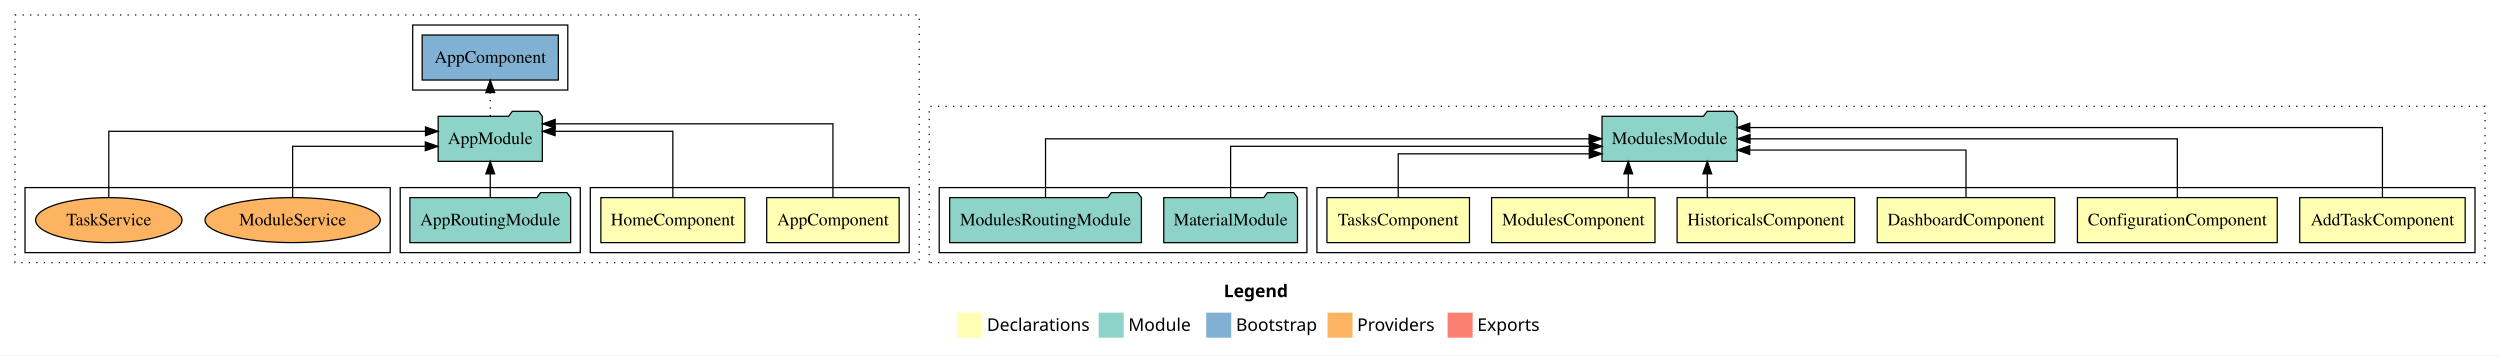
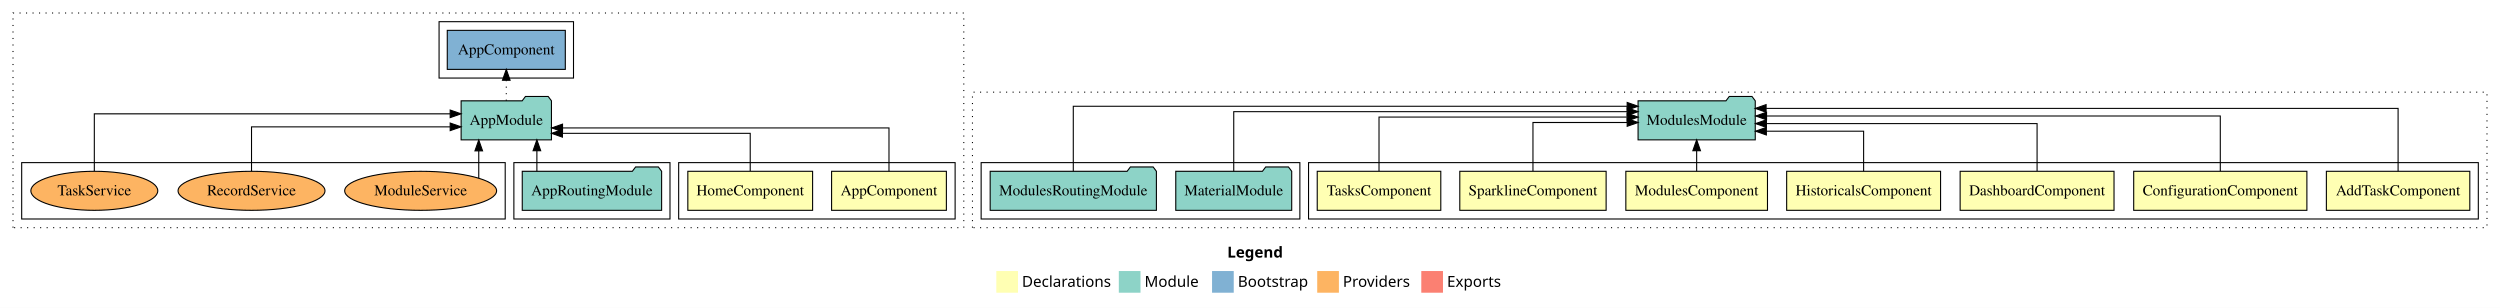
- <svg xmlns="http://www.w3.org/2000/svg" width="1999pt" height="284pt" viewBox="0.00 0.00 1999.00 284.00">
+ <svg xmlns="http://www.w3.org/2000/svg" width="2306pt" height="284pt" viewBox="0.00 0.00 2306.00 284.00">
  <g id="graph0" class="graph" transform="scale(1 1) rotate(0) translate(4 280)">
-     <polygon fill="#ffffff" stroke="transparent" points="-4,4 -4,-280 1995,-280 1995,4 -4,4" />
-     <text text-anchor="start" x="974.509" y="-42.4" font-family="sans-serif" font-weight="bold" font-size="14.00" fill="#000000">Legend</text>
-     <polygon fill="#ffffb3" stroke="transparent" points="761.5,-10 761.5,-30 781.5,-30 781.5,-10 761.5,-10" />
-     <text text-anchor="start" x="785.129" y="-15.4" font-family="sans-serif" font-size="14.00" fill="#000000">  Declarations</text>
-     <polygon fill="#8dd3c7" stroke="transparent" points="874.5,-10 874.5,-30 894.5,-30 894.5,-10 874.5,-10" />
-     <text text-anchor="start" x="898.225" y="-15.4" font-family="sans-serif" font-size="14.00" fill="#000000">  Module</text>
-     <polygon fill="#80b1d3" stroke="transparent" points="960.5,-10 960.5,-30 980.5,-30 980.5,-10 960.5,-10" />
-     <text text-anchor="start" x="984.281" y="-15.4" font-family="sans-serif" font-size="14.00" fill="#000000">  Bootstrap</text>
-     <polygon fill="#fdb462" stroke="transparent" points="1057.5,-10 1057.5,-30 1077.5,-30 1077.5,-10 1057.5,-10" />
-     <text text-anchor="start" x="1081.173" y="-15.4" font-family="sans-serif" font-size="14.00" fill="#000000">  Providers</text>
-     <polygon fill="#fb8072" stroke="transparent" points="1153.5,-10 1153.5,-30 1173.5,-30 1173.5,-10 1153.5,-10" />
-     <text text-anchor="start" x="1177.226" y="-15.4" font-family="sans-serif" font-size="14.00" fill="#000000">  Exports</text>
+     <polygon fill="#ffffff" stroke="transparent" points="-4,4 -4,-280 2302,-280 2302,4 -4,4" />
+     <text text-anchor="start" x="1128.009" y="-42.4" font-family="sans-serif" font-weight="bold" font-size="14.00" fill="#000000">Legend</text>
+     <polygon fill="#ffffb3" stroke="transparent" points="915,-10 915,-30 935,-30 935,-10 915,-10" />
+     <text text-anchor="start" x="938.629" y="-15.4" font-family="sans-serif" font-size="14.00" fill="#000000">  Declarations</text>
+     <polygon fill="#8dd3c7" stroke="transparent" points="1028,-10 1028,-30 1048,-30 1048,-10 1028,-10" />
+     <text text-anchor="start" x="1051.725" y="-15.4" font-family="sans-serif" font-size="14.00" fill="#000000">  Module</text>
+     <polygon fill="#80b1d3" stroke="transparent" points="1114,-10 1114,-30 1134,-30 1134,-10 1114,-10" />
+     <text text-anchor="start" x="1137.781" y="-15.4" font-family="sans-serif" font-size="14.00" fill="#000000">  Bootstrap</text>
+     <polygon fill="#fdb462" stroke="transparent" points="1211,-10 1211,-30 1231,-30 1231,-10 1211,-10" />
+     <text text-anchor="start" x="1234.673" y="-15.4" font-family="sans-serif" font-size="14.00" fill="#000000">  Providers</text>
+     <polygon fill="#fb8072" stroke="transparent" points="1307,-10 1307,-30 1327,-30 1327,-10 1307,-10" />
+     <text text-anchor="start" x="1330.726" y="-15.4" font-family="sans-serif" font-size="14.00" fill="#000000">  Exports</text>
    <g id="clust1" class="cluster">
-       <polygon fill="none" stroke="#000000" stroke-dasharray="1,5" points="8,-70 8,-268 731,-268 731,-70 8,-70" />
+       <polygon fill="none" stroke="#000000" stroke-dasharray="1,5" points="8,-70 8,-268 885,-268 885,-70 8,-70" />
    </g>
    <g id="clust2" class="cluster">
-       <polygon fill="none" stroke="#000000" points="468,-78 468,-130 723,-130 723,-78 468,-78" />
+       <polygon fill="none" stroke="#000000" points="622,-78 622,-130 877,-130 877,-78 622,-78" />
    </g>
    <g id="clust5" class="cluster">
-       <polygon fill="none" stroke="#000000" points="316,-78 316,-130 460,-130 460,-78 316,-78" />
+       <polygon fill="none" stroke="#000000" points="470,-78 470,-130 614,-130 614,-78 470,-78" />
    </g>
    <g id="clust7" class="cluster">
-       <polygon fill="none" stroke="#000000" points="326,-208 326,-260 450,-260 450,-208 326,-208" />
+       <polygon fill="none" stroke="#000000" points="401,-208 401,-260 525,-260 525,-208 401,-208" />
    </g>
    <g id="clust8" class="cluster">
-       <polygon fill="none" stroke="#000000" points="16,-78 16,-130 308,-130 308,-78 16,-78" />
+       <polygon fill="none" stroke="#000000" points="16,-78 16,-130 462,-130 462,-78 16,-78" />
    </g>
    <g id="clust21" class="cluster">
-       <polygon fill="none" stroke="#000000" stroke-dasharray="1,5" points="739,-70 739,-195 1983,-195 1983,-70 739,-70" />
+       <polygon fill="none" stroke="#000000" stroke-dasharray="1,5" points="893,-70 893,-195 2290,-195 2290,-70 893,-70" />
    </g>
    <g id="clust22" class="cluster">
-       <polygon fill="none" stroke="#000000" points="1049,-78 1049,-130 1975,-130 1975,-78 1049,-78" />
+       <polygon fill="none" stroke="#000000" points="1203,-78 1203,-130 2282,-130 2282,-78 1203,-78" />
    </g>
-     <g id="clust29" class="cluster">
-       <polygon fill="none" stroke="#000000" points="747,-78 747,-130 1041,-130 1041,-78 747,-78" />
+     <g id="clust30" class="cluster">
+       <polygon fill="none" stroke="#000000" points="901,-78 901,-130 1195,-130 1195,-78 901,-78" />
    </g>
    <g id="node1" class="node">
-       <polygon fill="#ffffb3" stroke="#000000" points="714.94,-122 609.06,-122 609.06,-86 714.94,-86 714.94,-122" />
-       <text text-anchor="middle" x="662" y="-99.8" font-family="Times,serif" font-size="14.00" fill="#000000">AppComponent</text>
+       <polygon fill="#ffffb3" stroke="#000000" points="868.94,-122 763.06,-122 763.06,-86 868.94,-86 868.94,-122" />
+       <text text-anchor="middle" x="816" y="-99.8" font-family="Times,serif" font-size="14.00" fill="#000000">AppComponent</text>
    </g>
    <g id="node3" class="node">
-       <polygon fill="#8dd3c7" stroke="#000000" points="429.657,-187 426.657,-191 405.657,-191 402.657,-187 346.343,-187 346.343,-151 429.657,-151 429.657,-187" />
-       <text text-anchor="middle" x="388" y="-164.8" font-family="Times,serif" font-size="14.00" fill="#000000">AppModule</text>
+       <polygon fill="#8dd3c7" stroke="#000000" points="504.657,-187 501.657,-191 480.657,-191 477.657,-187 421.343,-187 421.343,-151 504.657,-151 504.657,-187" />
+       <text text-anchor="middle" x="463" y="-164.8" font-family="Times,serif" font-size="14.00" fill="#000000">AppModule</text>
    </g>
    <g id="edge1" class="edge">
-       <path fill="none" stroke="#000000" d="M662,-122.248C662,-145.018 662,-181 662,-181 662,-181 439.913,-181 439.913,-181" />
-       <polygon fill="#000000" stroke="#000000" points="439.913,-177.5 429.913,-181 439.913,-184.5 439.913,-177.5" />
+       <path fill="none" stroke="#000000" d="M816,-122.034C816,-139.06 816,-162 816,-162 816,-162 514.88,-162 514.88,-162" />
+       <polygon fill="#000000" stroke="#000000" points="514.88,-158.5 504.88,-162 514.88,-165.5 514.88,-158.5" />
    </g>
    <g id="node2" class="node">
-       <polygon fill="#ffffb3" stroke="#000000" points="591.545,-122 476.455,-122 476.455,-86 591.545,-86 591.545,-122" />
-       <text text-anchor="middle" x="534" y="-99.8" font-family="Times,serif" font-size="14.00" fill="#000000">HomeComponent</text>
+       <polygon fill="#ffffb3" stroke="#000000" points="745.545,-122 630.455,-122 630.455,-86 745.545,-86 745.545,-122" />
+       <text text-anchor="middle" x="688" y="-99.8" font-family="Times,serif" font-size="14.00" fill="#000000">HomeComponent</text>
    </g>
    <g id="edge2" class="edge">
-       <path fill="none" stroke="#000000" d="M534,-122.284C534,-143.321 534,-175 534,-175 534,-175 439.838,-175 439.838,-175" />
-       <polygon fill="#000000" stroke="#000000" points="439.838,-171.5 429.838,-175 439.838,-178.5 439.838,-171.5" />
+       <path fill="none" stroke="#000000" d="M688,-122.24C688,-137.571 688,-157 688,-157 688,-157 514.793,-157 514.793,-157" />
+       <polygon fill="#000000" stroke="#000000" points="514.793,-153.5 504.793,-157 514.793,-160.5 514.793,-153.5" />
    </g>
    <g id="node5" class="node">
-       <polygon fill="#80b1d3" stroke="#000000" points="442.439,-252 333.561,-252 333.561,-216 442.439,-216 442.439,-252" />
-       <text text-anchor="middle" x="388" y="-229.8" font-family="Times,serif" font-size="14.00" fill="#000000">AppComponent </text>
+       <polygon fill="#80b1d3" stroke="#000000" points="517.439,-252 408.561,-252 408.561,-216 517.439,-216 517.439,-252" />
+       <text text-anchor="middle" x="463" y="-229.8" font-family="Times,serif" font-size="14.00" fill="#000000">AppComponent </text>
    </g>
    <g id="edge4" class="edge">
-       <path fill="none" stroke="#000000" stroke-dasharray="1,5" d="M388,-187.106C388,-187.106 388,-205.991 388,-205.991" />
-       <polygon fill="#000000" stroke="#000000" points="384.5,-205.991 388,-215.991 391.5,-205.991 384.5,-205.991" />
+       <path fill="none" stroke="#000000" stroke-dasharray="1,5" d="M463,-187.106C463,-187.106 463,-205.991 463,-205.991" />
+       <polygon fill="#000000" stroke="#000000" points="459.5,-205.991 463,-215.991 466.5,-205.991 459.5,-205.991" />
    </g>
    <g id="node4" class="node">
-       <polygon fill="#8dd3c7" stroke="#000000" points="452.274,-122 449.274,-126 428.274,-126 425.274,-122 323.726,-122 323.726,-86 452.274,-86 452.274,-122" />
-       <text text-anchor="middle" x="388" y="-99.8" font-family="Times,serif" font-size="14.00" fill="#000000">AppRoutingModule</text>
+       <polygon fill="#8dd3c7" stroke="#000000" points="606.274,-122 603.274,-126 582.274,-126 579.274,-122 477.726,-122 477.726,-86 606.274,-86 606.274,-122" />
+       <text text-anchor="middle" x="542" y="-99.8" font-family="Times,serif" font-size="14.00" fill="#000000">AppRoutingModule</text>
    </g>
    <g id="edge3" class="edge">
-       <path fill="none" stroke="#000000" d="M388,-122.106C388,-122.106 388,-140.991 388,-140.991" />
-       <polygon fill="#000000" stroke="#000000" points="384.5,-140.991 388,-150.991 391.5,-140.991 384.5,-140.991" />
+       <path fill="none" stroke="#000000" d="M491.221,-122.106C491.221,-122.106 491.221,-140.991 491.221,-140.991" />
+       <polygon fill="#000000" stroke="#000000" points="487.721,-140.991 491.221,-150.991 494.721,-140.991 487.721,-140.991" />
    </g>
    <g id="node6" class="node">
-       <ellipse fill="#fdb462" stroke="#000000" cx="230" cy="-104" rx="70.064" ry="18" />
-       <text text-anchor="middle" x="230" y="-99.8" font-family="Times,serif" font-size="14.00" fill="#000000">ModuleService</text>
+       <ellipse fill="#fdb462" stroke="#000000" cx="384" cy="-104" rx="70.064" ry="18" />
+       <text text-anchor="middle" x="384" y="-99.8" font-family="Times,serif" font-size="14.00" fill="#000000">ModuleService</text>
    </g>
    <g id="edge5" class="edge">
-       <path fill="none" stroke="#000000" d="M230,-122.022C230,-139.373 230,-163 230,-163 230,-163 336.074,-163 336.074,-163" />
-       <polygon fill="#000000" stroke="#000000" points="336.074,-166.5 346.074,-163 336.074,-159.5 336.074,-166.5" />
+       <path fill="none" stroke="#000000" d="M437.602,-115.621C437.602,-115.621 437.602,-140.853 437.602,-140.853" />
+       <polygon fill="#000000" stroke="#000000" points="434.102,-140.853 437.602,-150.853 441.102,-140.853 434.102,-140.853" />
    </g>
    <g id="node7" class="node">
+       <ellipse fill="#fdb462" stroke="#000000" cx="228" cy="-104" rx="67.755" ry="18" />
+       <text text-anchor="middle" x="228" y="-99.8" font-family="Times,serif" font-size="14.00" fill="#000000">RecordService</text>
+     </g>
+     <g id="edge6" class="edge">
+       <path fill="none" stroke="#000000" d="M228,-122.022C228,-139.373 228,-163 228,-163 228,-163 411.257,-163 411.257,-163" />
+       <polygon fill="#000000" stroke="#000000" points="411.257,-166.5 421.257,-163 411.257,-159.5 411.257,-166.5" />
+     </g>
+     <g id="node8" class="node">
      <ellipse fill="#fdb462" stroke="#000000" cx="83" cy="-104" rx="58.525" ry="18" />
      <text text-anchor="middle" x="83" y="-99.8" font-family="Times,serif" font-size="14.00" fill="#000000">TaskService</text>
    </g>
-     <g id="edge6" class="edge">
-       <path fill="none" stroke="#000000" d="M83,-122.284C83,-143.321 83,-175 83,-175 83,-175 336.231,-175 336.231,-175" />
-       <polygon fill="#000000" stroke="#000000" points="336.231,-178.5 346.231,-175 336.231,-171.5 336.231,-178.5" />
+     <g id="edge7" class="edge">
+       <path fill="none" stroke="#000000" d="M83,-122.284C83,-143.321 83,-175 83,-175 83,-175 411.246,-175 411.246,-175" />
+       <polygon fill="#000000" stroke="#000000" points="411.246,-178.5 421.246,-175 411.246,-171.5 411.246,-178.5" />
    </g>
-     <g id="node8" class="node">
-       <polygon fill="#ffffb3" stroke="#000000" points="1967.151,-122 1834.849,-122 1834.849,-86 1967.151,-86 1967.151,-122" />
-       <text text-anchor="middle" x="1901" y="-99.8" font-family="Times,serif" font-size="14.00" fill="#000000">AddTaskComponent</text>
+     <g id="node9" class="node">
+       <polygon fill="#ffffb3" stroke="#000000" points="2274.151,-122 2141.849,-122 2141.849,-86 2274.151,-86 2274.151,-122" />
+       <text text-anchor="middle" x="2208" y="-99.8" font-family="Times,serif" font-size="14.00" fill="#000000">AddTaskComponent</text>
+     </g>
+     <g id="node16" class="node">
+       <polygon fill="#8dd3c7" stroke="#000000" points="1615.045,-187 1612.045,-191 1591.045,-191 1588.045,-187 1506.955,-187 1506.955,-151 1615.045,-151 1615.045,-187" />
+       <text text-anchor="middle" x="1561" y="-164.8" font-family="Times,serif" font-size="14.00" fill="#000000">ModulesModule</text>
+     </g>
+     <g id="edge8" class="edge">
+       <path fill="none" stroke="#000000" d="M2208,-122.011C2208,-144.485 2208,-180 2208,-180 2208,-180 1625.05,-180 1625.05,-180" />
+       <polygon fill="#000000" stroke="#000000" points="1625.05,-176.5 1615.05,-180 1625.05,-183.5 1625.05,-176.5" />
+     </g>
+     <g id="node10" class="node">
+       <polygon fill="#ffffb3" stroke="#000000" points="2123.877,-122 1964.123,-122 1964.123,-86 2123.877,-86 2123.877,-122" />
+       <text text-anchor="middle" x="2044" y="-99.8" font-family="Times,serif" font-size="14.00" fill="#000000">ConfigurationComponent</text>
+     </g>
+     <g id="edge9" class="edge">
+       <path fill="none" stroke="#000000" d="M2044,-122.129C2044,-142.572 2044,-173 2044,-173 2044,-173 1625.467,-173 1625.467,-173" />
+       <polygon fill="#000000" stroke="#000000" points="1625.467,-169.5 1615.467,-173 1625.467,-176.5 1625.467,-169.5" />
+     </g>
+     <g id="node11" class="node">
+       <polygon fill="#ffffb3" stroke="#000000" points="1945.973,-122 1804.027,-122 1804.027,-86 1945.973,-86 1945.973,-122" />
+       <text text-anchor="middle" x="1875" y="-99.8" font-family="Times,serif" font-size="14.00" fill="#000000">DashboardComponent</text>
+     </g>
+     <g id="edge10" class="edge">
+       <path fill="none" stroke="#000000" d="M1875,-122.267C1875,-140.555 1875,-166 1875,-166 1875,-166 1625.336,-166 1625.336,-166" />
+       <polygon fill="#000000" stroke="#000000" points="1625.336,-162.5 1615.336,-166 1625.336,-169.5 1625.336,-162.5" />
+     </g>
+     <g id="node12" class="node">
+       <polygon fill="#ffffb3" stroke="#000000" points="1785.98,-122 1644.02,-122 1644.02,-86 1785.98,-86 1785.98,-122" />
+       <text text-anchor="middle" x="1715" y="-99.8" font-family="Times,serif" font-size="14.00" fill="#000000">HistoricalsComponent</text>
+     </g>
+     <g id="edge11" class="edge">
+       <path fill="none" stroke="#000000" d="M1715,-122.009C1715,-138.049 1715,-159 1715,-159 1715,-159 1625.295,-159 1625.295,-159" />
+       <polygon fill="#000000" stroke="#000000" points="1625.295,-155.5 1615.295,-159 1625.295,-162.5 1625.295,-155.5" />
+     </g>
+     <g id="node13" class="node">
+       <polygon fill="#ffffb3" stroke="#000000" points="1626.327,-122 1495.673,-122 1495.673,-86 1626.327,-86 1626.327,-122" />
+       <text text-anchor="middle" x="1561" y="-99.8" font-family="Times,serif" font-size="14.00" fill="#000000">ModulesComponent</text>
+     </g>
+     <g id="edge12" class="edge">
+       <path fill="none" stroke="#000000" d="M1561,-122.106C1561,-122.106 1561,-140.991 1561,-140.991" />
+       <polygon fill="#000000" stroke="#000000" points="1557.5,-140.991 1561,-150.991 1564.5,-140.991 1557.5,-140.991" />
    </g>
    <g id="node14" class="node">
-       <polygon fill="#8dd3c7" stroke="#000000" points="1385.045,-187 1382.045,-191 1361.045,-191 1358.045,-187 1276.955,-187 1276.955,-151 1385.045,-151 1385.045,-187" />
-       <text text-anchor="middle" x="1331" y="-164.8" font-family="Times,serif" font-size="14.00" fill="#000000">ModulesModule</text>
+       <polygon fill="#ffffb3" stroke="#000000" points="1477.486,-122 1342.514,-122 1342.514,-86 1477.486,-86 1477.486,-122" />
+       <text text-anchor="middle" x="1410" y="-99.8" font-family="Times,serif" font-size="14.00" fill="#000000">SparklineComponent</text>
    </g>
-     <g id="edge7" class="edge">
-       <path fill="none" stroke="#000000" d="M1901,-122.292C1901,-144.206 1901,-178 1901,-178 1901,-178 1395.138,-178 1395.138,-178" />
-       <polygon fill="#000000" stroke="#000000" points="1395.138,-174.5 1385.138,-178 1395.138,-181.5 1395.138,-174.5" />
-     </g>
-     <g id="node9" class="node">
-       <polygon fill="#ffffb3" stroke="#000000" points="1816.877,-122 1657.123,-122 1657.123,-86 1816.877,-86 1816.877,-122" />
-       <text text-anchor="middle" x="1737" y="-99.8" font-family="Times,serif" font-size="14.00" fill="#000000">ConfigurationComponent</text>
-     </g>
-     <g id="edge8" class="edge">
-       <path fill="none" stroke="#000000" d="M1737,-122.106C1737,-141.339 1737,-169 1737,-169 1737,-169 1395.334,-169 1395.334,-169" />
-       <polygon fill="#000000" stroke="#000000" points="1395.334,-165.5 1385.334,-169 1395.334,-172.5 1395.334,-165.5" />
-     </g>
-     <g id="node10" class="node">
-       <polygon fill="#ffffb3" stroke="#000000" points="1638.973,-122 1497.027,-122 1497.027,-86 1638.973,-86 1638.973,-122" />
-       <text text-anchor="middle" x="1568" y="-99.8" font-family="Times,serif" font-size="14.00" fill="#000000">DashboardComponent</text>
-     </g>
-     <g id="edge9" class="edge">
-       <path fill="none" stroke="#000000" d="M1568,-122.027C1568,-138.398 1568,-160 1568,-160 1568,-160 1395.075,-160 1395.075,-160" />
-       <polygon fill="#000000" stroke="#000000" points="1395.076,-156.5 1385.075,-160 1395.075,-163.5 1395.076,-156.5" />
-     </g>
-     <g id="node11" class="node">
-       <polygon fill="#ffffb3" stroke="#000000" points="1478.98,-122 1337.02,-122 1337.02,-86 1478.98,-86 1478.98,-122" />
-       <text text-anchor="middle" x="1408" y="-99.8" font-family="Times,serif" font-size="14.00" fill="#000000">HistoricalsComponent</text>
-     </g>
-     <g id="edge10" class="edge">
-       <path fill="none" stroke="#000000" d="M1361.141,-122.106C1361.141,-122.106 1361.141,-140.991 1361.141,-140.991" />
-       <polygon fill="#000000" stroke="#000000" points="1357.641,-140.991 1361.141,-150.991 1364.641,-140.991 1357.641,-140.991" />
-     </g>
-     <g id="node12" class="node">
-       <polygon fill="#ffffb3" stroke="#000000" points="1319.327,-122 1188.673,-122 1188.673,-86 1319.327,-86 1319.327,-122" />
-       <text text-anchor="middle" x="1254" y="-99.8" font-family="Times,serif" font-size="14.00" fill="#000000">ModulesComponent</text>
-     </g>
-     <g id="edge11" class="edge">
-       <path fill="none" stroke="#000000" d="M1297.946,-122.106C1297.946,-122.106 1297.946,-140.991 1297.946,-140.991" />
-       <polygon fill="#000000" stroke="#000000" points="1294.446,-140.991 1297.946,-150.991 1301.446,-140.991 1294.446,-140.991" />
-     </g>
-     <g id="node13" class="node">
-       <polygon fill="#ffffb3" stroke="#000000" points="1170.989,-122 1057.011,-122 1057.011,-86 1170.989,-86 1170.989,-122" />
-       <text text-anchor="middle" x="1114" y="-99.8" font-family="Times,serif" font-size="14.00" fill="#000000">TasksComponent</text>
-     </g>
-     <g id="edge12" class="edge">
-       <path fill="none" stroke="#000000" d="M1114,-122.24C1114,-137.571 1114,-157 1114,-157 1114,-157 1266.802,-157 1266.802,-157" />
-       <polygon fill="#000000" stroke="#000000" points="1266.802,-160.5 1276.802,-157 1266.802,-153.5 1266.802,-160.5" />
+     <g id="edge13" class="edge">
+       <path fill="none" stroke="#000000" d="M1410,-122.222C1410,-140.828 1410,-167 1410,-167 1410,-167 1496.912,-167 1496.912,-167" />
+       <polygon fill="#000000" stroke="#000000" points="1496.912,-170.5 1506.912,-167 1496.912,-163.5 1496.912,-170.5" />
    </g>
    <g id="node15" class="node">
-       <polygon fill="#8dd3c7" stroke="#000000" points="1033.471,-122 1030.471,-126 1009.471,-126 1006.471,-122 926.529,-122 926.529,-86 1033.471,-86 1033.471,-122" />
-       <text text-anchor="middle" x="980" y="-99.8" font-family="Times,serif" font-size="14.00" fill="#000000">MaterialModule</text>
-     </g>
-     <g id="edge13" class="edge">
-       <path fill="none" stroke="#000000" d="M980,-122.022C980,-139.373 980,-163 980,-163 980,-163 1266.926,-163 1266.926,-163" />
-       <polygon fill="#000000" stroke="#000000" points="1266.926,-166.5 1276.926,-163 1266.925,-159.5 1266.926,-166.5" />
-     </g>
-     <g id="node16" class="node">
-       <polygon fill="#8dd3c7" stroke="#000000" points="908.662,-122 905.662,-126 884.662,-126 881.662,-122 755.338,-122 755.338,-86 908.662,-86 908.662,-122" />
-       <text text-anchor="middle" x="832" y="-99.8" font-family="Times,serif" font-size="14.00" fill="#000000">ModulesRoutingModule</text>
+       <polygon fill="#ffffb3" stroke="#000000" points="1324.989,-122 1211.011,-122 1211.011,-86 1324.989,-86 1324.989,-122" />
+       <text text-anchor="middle" x="1268" y="-99.8" font-family="Times,serif" font-size="14.00" fill="#000000">TasksComponent</text>
    </g>
    <g id="edge14" class="edge">
-       <path fill="none" stroke="#000000" d="M832,-122.106C832,-141.339 832,-169 832,-169 832,-169 1266.648,-169 1266.648,-169" />
-       <polygon fill="#000000" stroke="#000000" points="1266.648,-172.5 1276.648,-169 1266.648,-165.5 1266.648,-172.5" />
+       <path fill="none" stroke="#000000" d="M1268,-122.223C1268,-142.365 1268,-172 1268,-172 1268,-172 1496.918,-172 1496.918,-172" />
+       <polygon fill="#000000" stroke="#000000" points="1496.918,-175.5 1506.918,-172 1496.918,-168.5 1496.918,-175.5" />
+     </g>
+     <g id="node17" class="node">
+       <polygon fill="#8dd3c7" stroke="#000000" points="1187.471,-122 1184.471,-126 1163.471,-126 1160.471,-122 1080.529,-122 1080.529,-86 1187.471,-86 1187.471,-122" />
+       <text text-anchor="middle" x="1134" y="-99.8" font-family="Times,serif" font-size="14.00" fill="#000000">MaterialModule</text>
+     </g>
+     <g id="edge15" class="edge">
+       <path fill="none" stroke="#000000" d="M1134,-122.045C1134,-143.662 1134,-177 1134,-177 1134,-177 1496.92,-177 1496.92,-177" />
+       <polygon fill="#000000" stroke="#000000" points="1496.92,-180.5 1506.92,-177 1496.92,-173.5 1496.92,-180.5" />
+     </g>
+     <g id="node18" class="node">
+       <polygon fill="#8dd3c7" stroke="#000000" points="1062.662,-122 1059.662,-126 1038.662,-126 1035.662,-122 909.338,-122 909.338,-86 1062.662,-86 1062.662,-122" />
+       <text text-anchor="middle" x="986" y="-99.8" font-family="Times,serif" font-size="14.00" fill="#000000">ModulesRoutingModule</text>
+     </g>
+     <g id="edge16" class="edge">
+       <path fill="none" stroke="#000000" d="M986,-122.091C986,-145.133 986,-182 986,-182 986,-182 1496.905,-182 1496.905,-182" />
+       <polygon fill="#000000" stroke="#000000" points="1496.905,-185.5 1506.905,-182 1496.905,-178.5 1496.905,-185.5" />
    </g>
  </g>
</svg>
